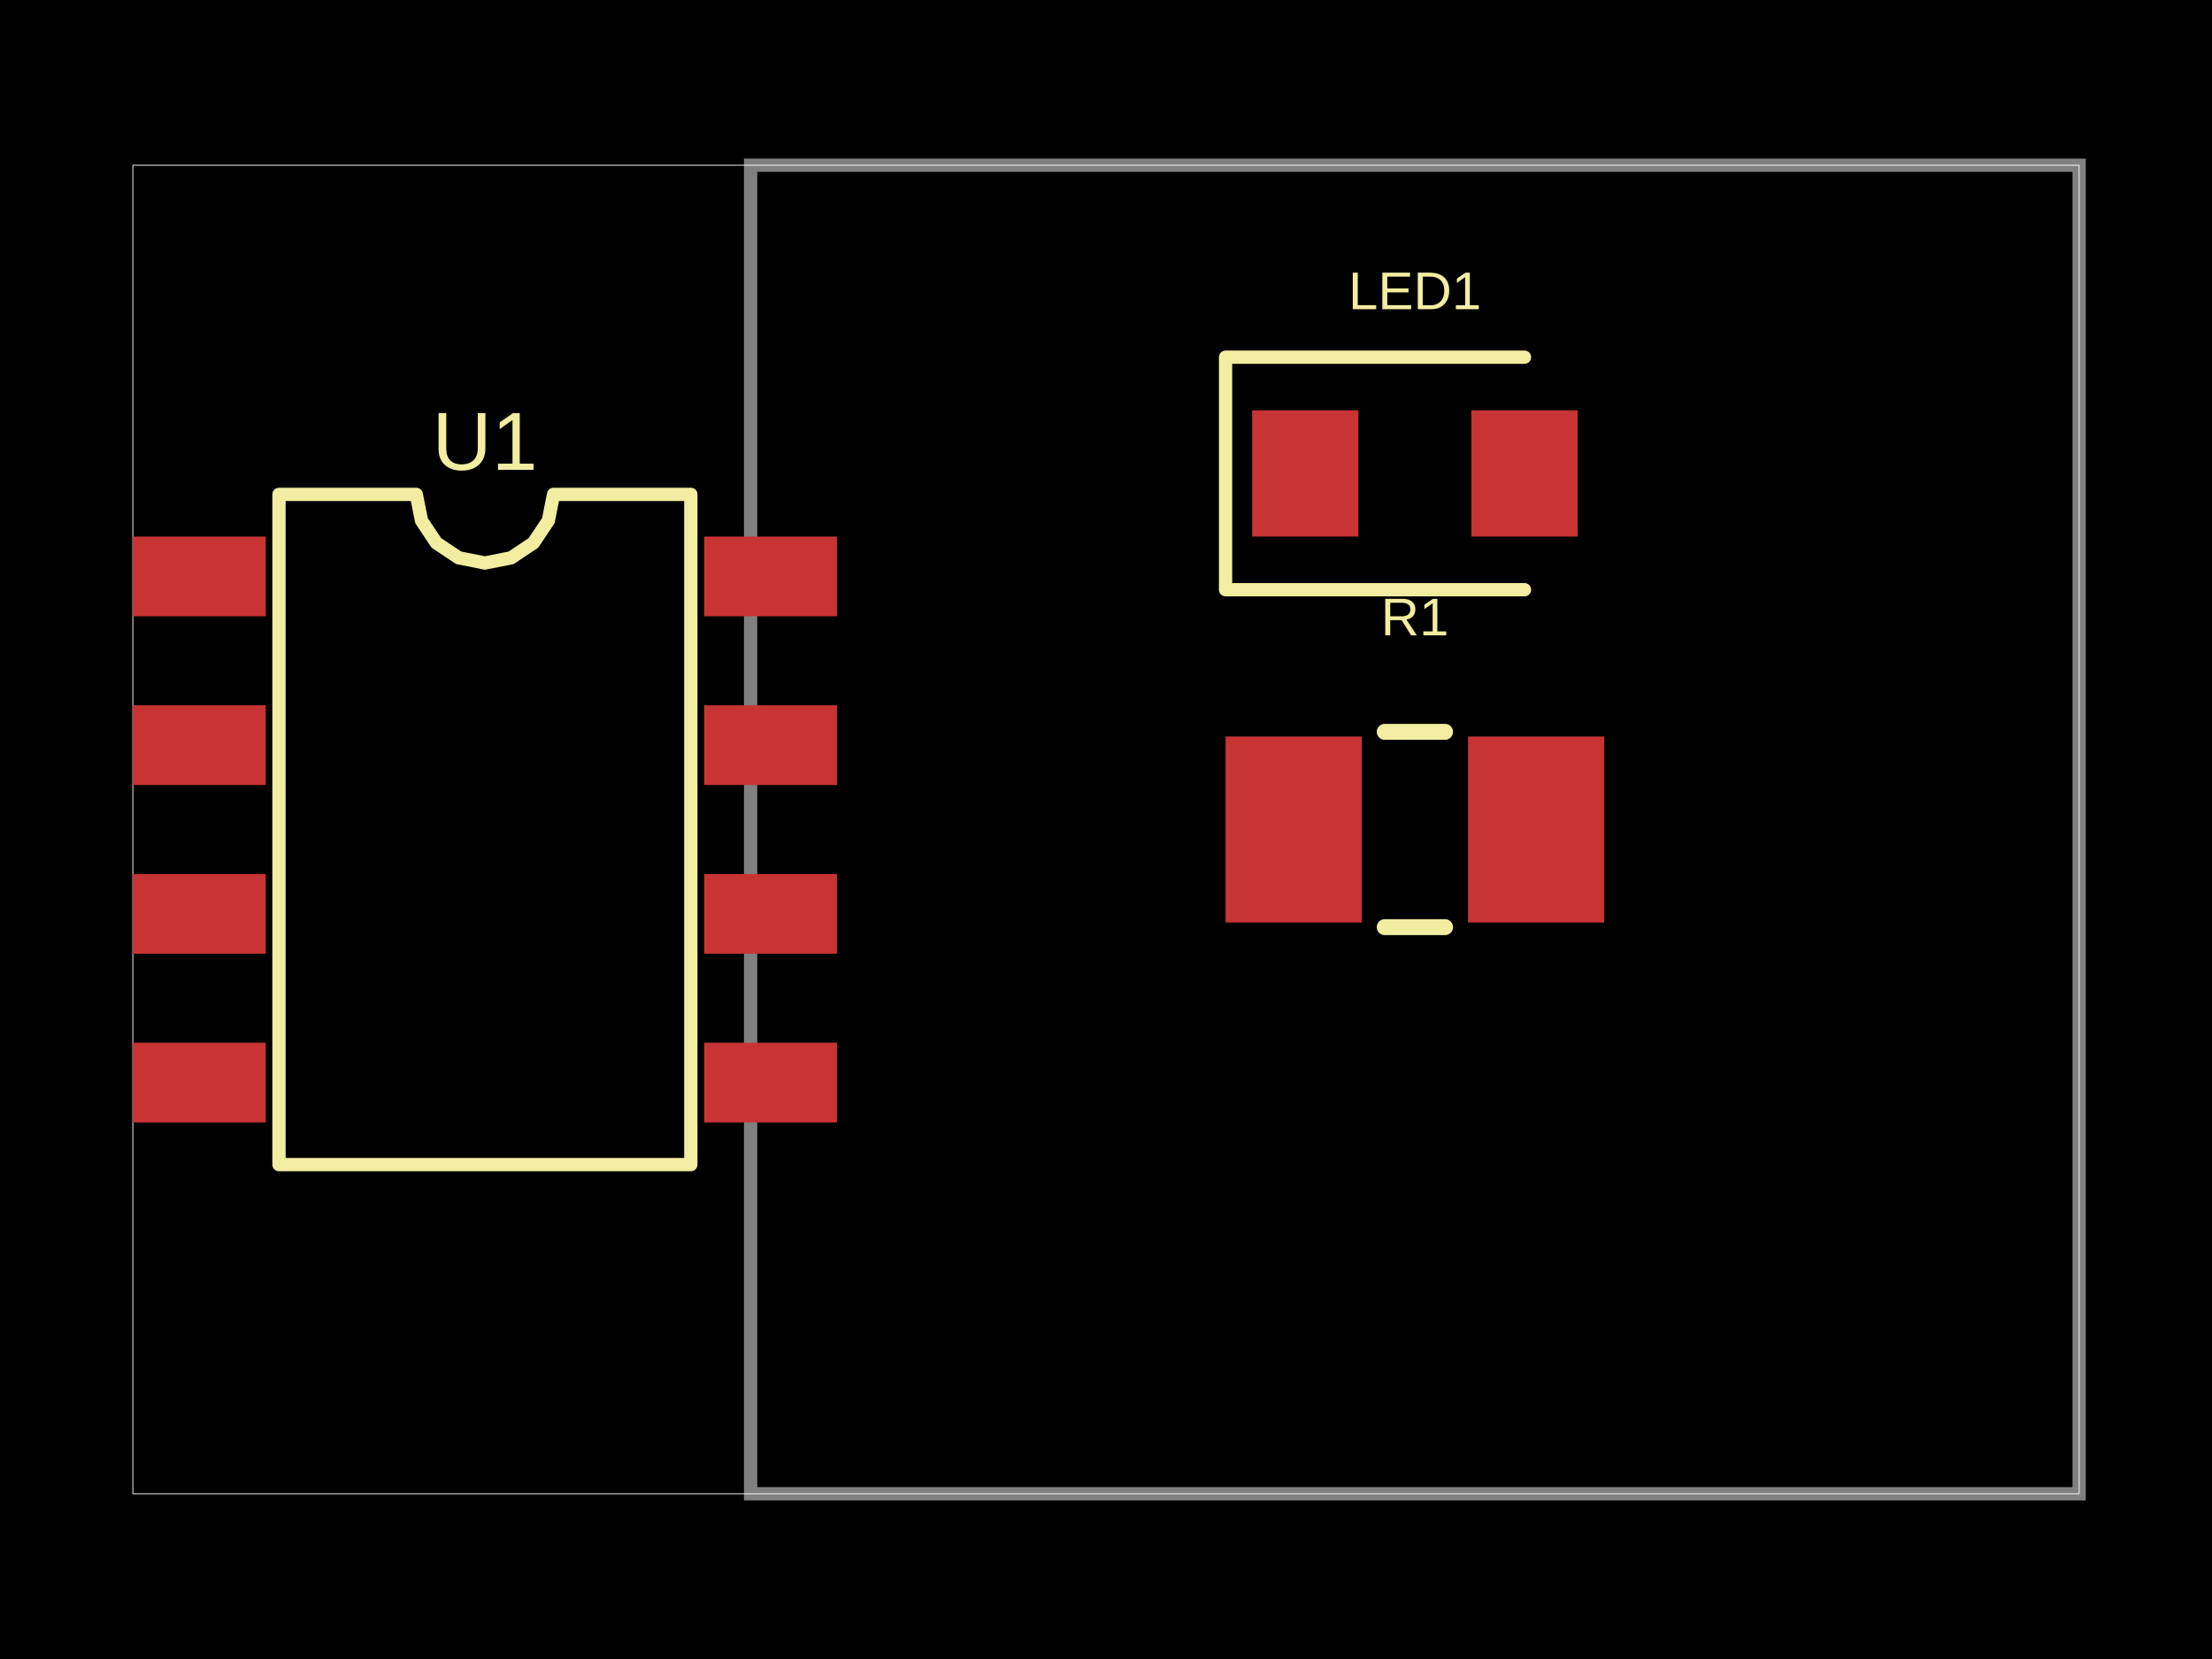
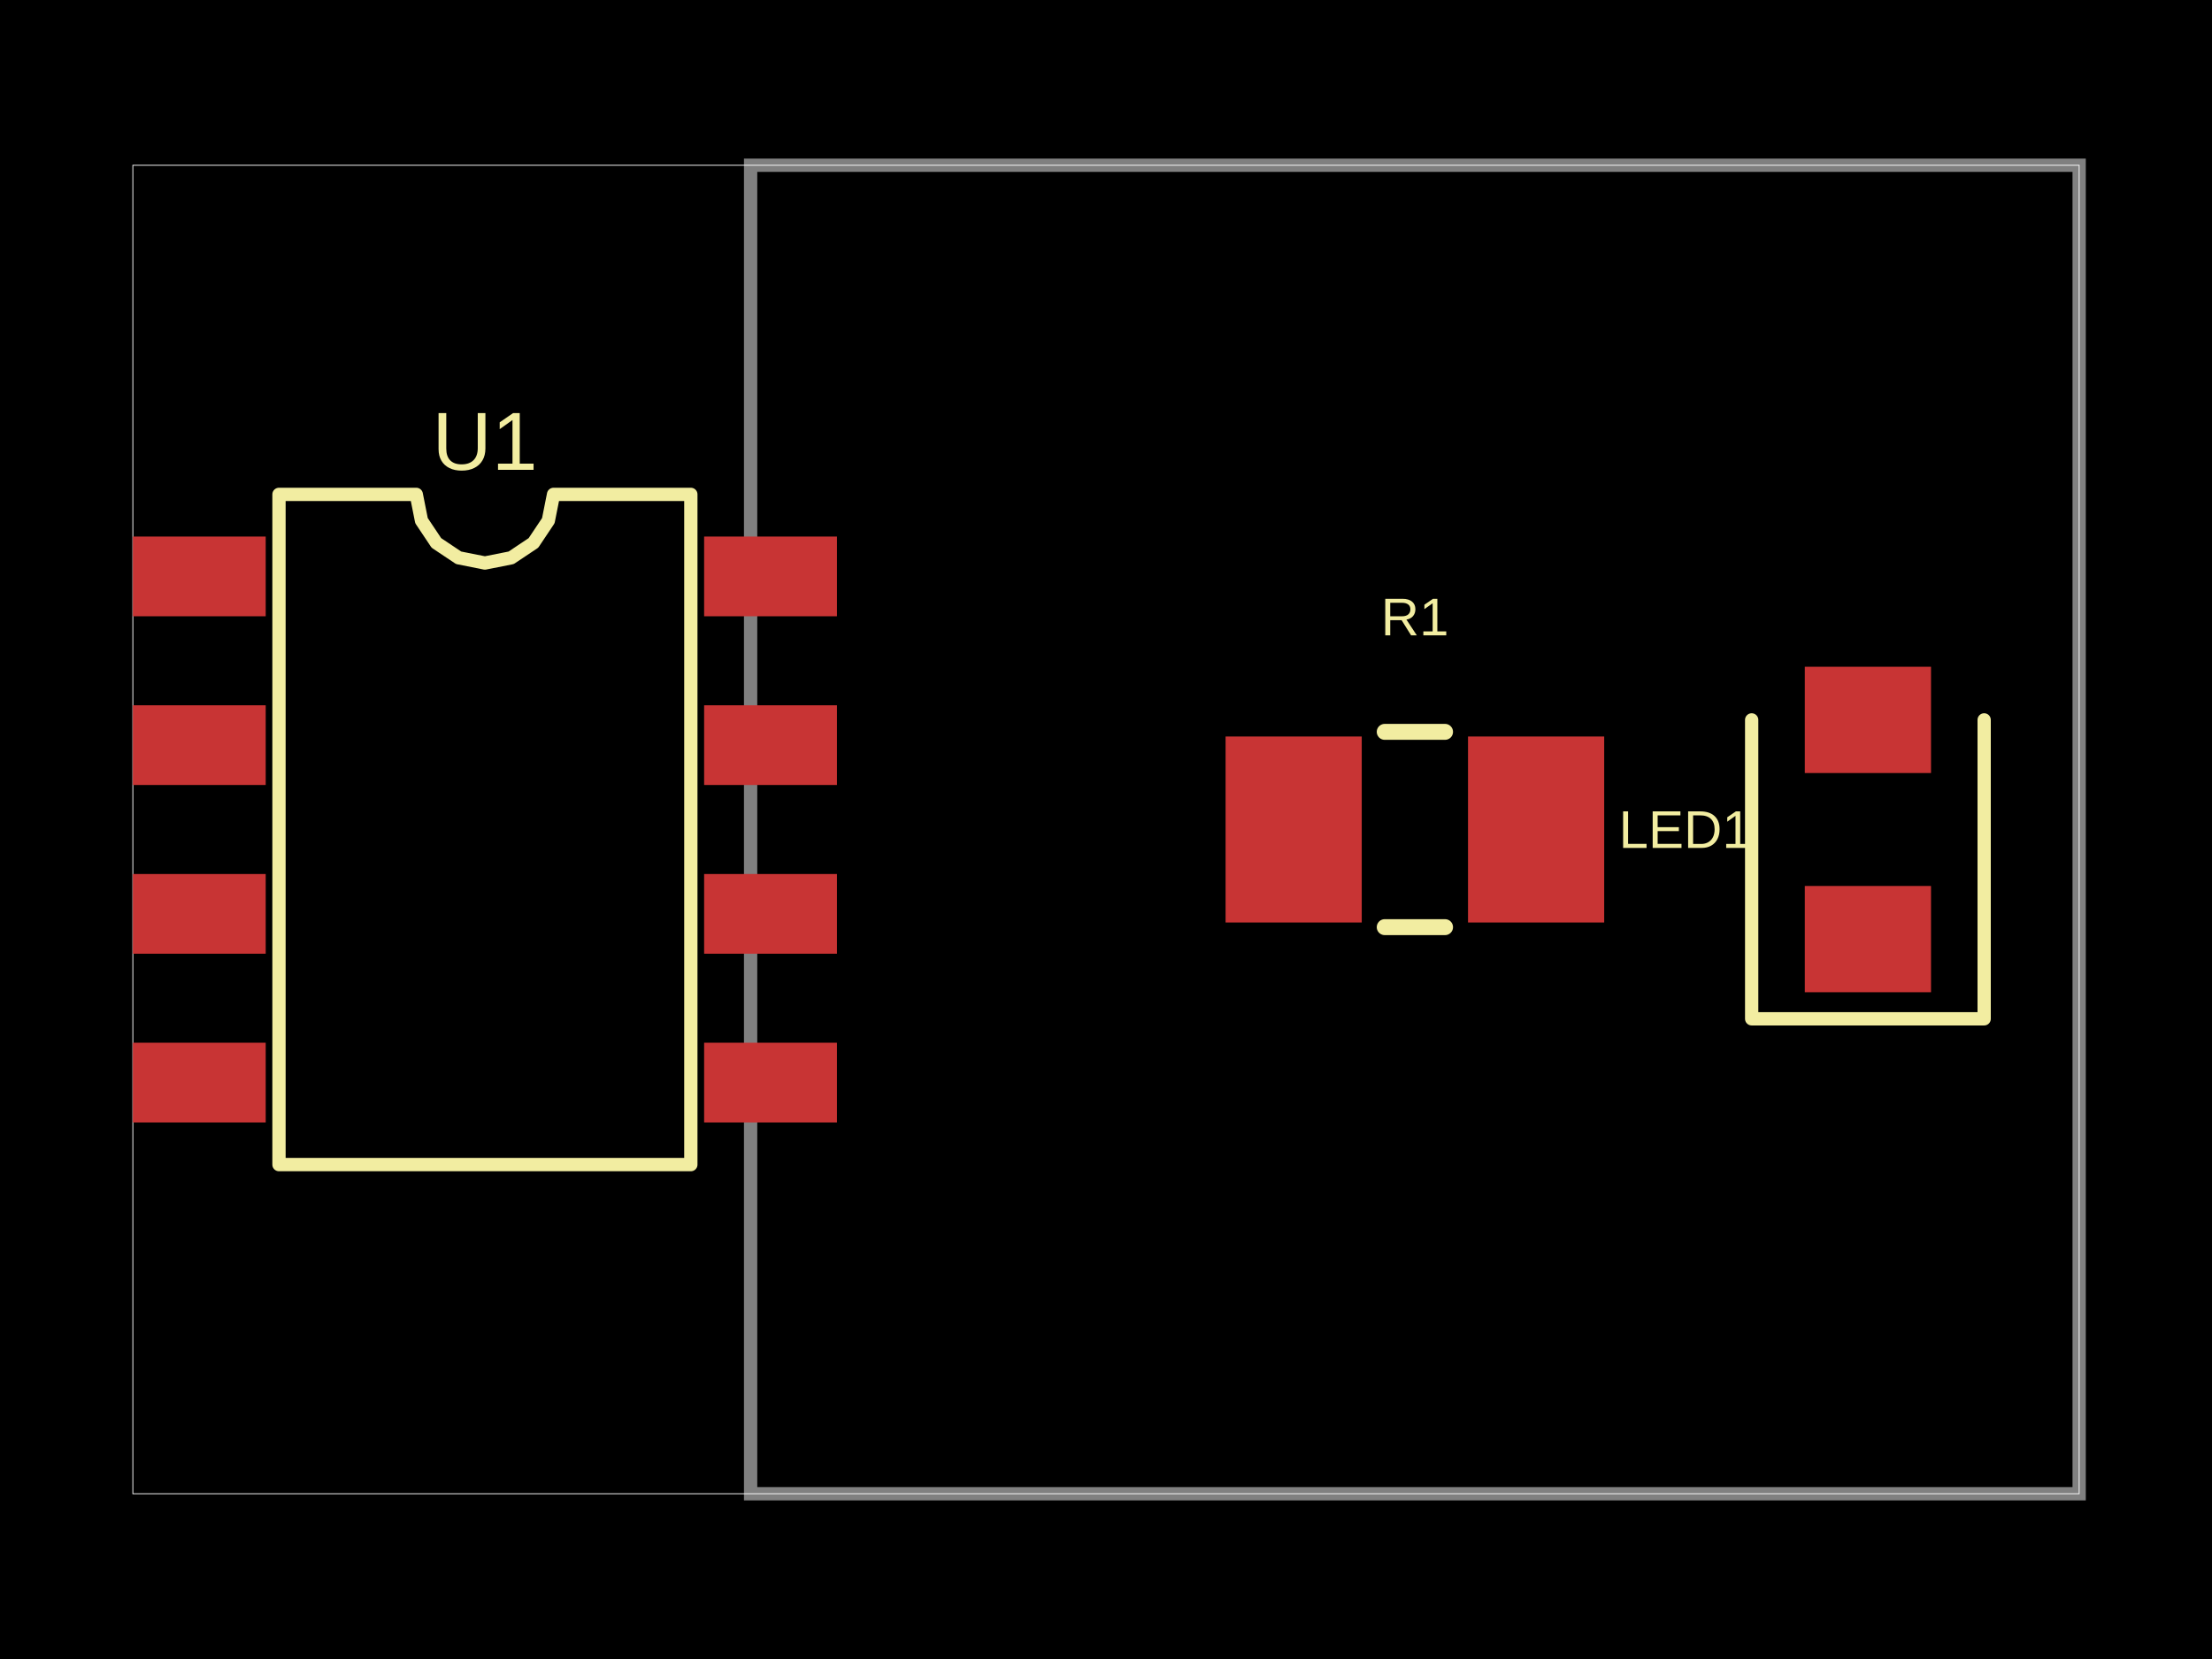
- <svg xmlns="http://www.w3.org/2000/svg" width="800" height="600" data-software-used-string="@tscircuit/core@0.0.1233">
+ <svg xmlns="http://www.w3.org/2000/svg" width="800" height="600" data-software-used-string="@tscircuit/core@0.0.1451">
  <style />
  <rect class="boundary" x="0" y="0" fill="#000" width="800" height="600" data-type="pcb_background" data-pcb-layer="global" />
  <rect class="pcb-boundary" fill="none" stroke="#fff" stroke-width="0.3" x="48.048" y="59.76" width="703.904" height="480.48" data-type="pcb_boundary" data-pcb-layer="global" />
  <path class="pcb-board" d="M 271.471 540.24 L 751.952 540.24 L 751.952 59.76 L 271.471 59.76 Z" fill="none" stroke="rgba(255, 255, 255, 0.5)" stroke-width="4.805" data-type="pcb_board" data-pcb-layer="board" />
-   <rect class="pcb-pad" fill="rgb(200, 52, 52)" x="48.048" y="194.054" width="48.048" height="28.829" data-type="pcb_smtpad" data-pcb-layer="top" />
-   <rect class="pcb-pad" fill="rgb(200, 52, 52)" x="48.048" y="255.075" width="48.048" height="28.829" data-type="pcb_smtpad" data-pcb-layer="top" />
-   <rect class="pcb-pad" fill="rgb(200, 52, 52)" x="48.048" y="316.096" width="48.048" height="28.829" data-type="pcb_smtpad" data-pcb-layer="top" />
-   <rect class="pcb-pad" fill="rgb(200, 52, 52)" x="48.048" y="377.117" width="48.048" height="28.829" data-type="pcb_smtpad" data-pcb-layer="top" />
-   <rect class="pcb-pad" fill="rgb(200, 52, 52)" x="254.655" y="377.117" width="48.048" height="28.829" data-type="pcb_smtpad" data-pcb-layer="top" />
-   <rect class="pcb-pad" fill="rgb(200, 52, 52)" x="254.655" y="316.096" width="48.048" height="28.829" data-type="pcb_smtpad" data-pcb-layer="top" />
-   <rect class="pcb-pad" fill="rgb(200, 52, 52)" x="254.655" y="255.075" width="48.048" height="28.829" data-type="pcb_smtpad" data-pcb-layer="top" />
-   <rect class="pcb-pad" fill="rgb(200, 52, 52)" x="254.655" y="194.054" width="48.048" height="28.829" data-type="pcb_smtpad" data-pcb-layer="top" />
-   <rect class="pcb-pad" fill="rgb(200, 52, 52)" x="443.243" y="266.366" width="49.249" height="67.267" data-type="pcb_smtpad" data-pcb-layer="top" />
-   <rect class="pcb-pad" fill="rgb(200, 52, 52)" x="530.931" y="266.366" width="49.249" height="67.267" data-type="pcb_smtpad" data-pcb-layer="top" />
-   <rect class="pcb-pad" fill="rgb(200, 52, 52)" x="452.853" y="148.408" width="38.438" height="45.646" data-type="pcb_smtpad" data-pcb-layer="top" />
-   <rect class="pcb-pad" fill="rgb(200, 52, 52)" x="532.132" y="148.408" width="38.438" height="45.646" data-type="pcb_smtpad" data-pcb-layer="top" />
+   <rect class="pcb-pad" fill="rgb(200, 52, 52)" x="48.048" y="194.054" width="48.048" height="28.829" data-type="pcb_smtpad" data-pcb-layer="top" data-pad-name="U1.pin1" />
+   <rect class="pcb-pad" fill="rgb(200, 52, 52)" x="48.048" y="255.075" width="48.048" height="28.829" data-type="pcb_smtpad" data-pcb-layer="top" data-pad-name="U1.pin2" />
+   <rect class="pcb-pad" fill="rgb(200, 52, 52)" x="48.048" y="316.096" width="48.048" height="28.829" data-type="pcb_smtpad" data-pcb-layer="top" data-pad-name="U1.pin3" />
+   <rect class="pcb-pad" fill="rgb(200, 52, 52)" x="48.048" y="377.117" width="48.048" height="28.829" data-type="pcb_smtpad" data-pcb-layer="top" data-pad-name="U1.pin4" />
+   <rect class="pcb-pad" fill="rgb(200, 52, 52)" x="254.655" y="377.117" width="48.048" height="28.829" data-type="pcb_smtpad" data-pcb-layer="top" data-pad-name="U1.pin5" />
+   <rect class="pcb-pad" fill="rgb(200, 52, 52)" x="254.655" y="316.096" width="48.048" height="28.829" data-type="pcb_smtpad" data-pcb-layer="top" data-pad-name="U1.pin6" />
+   <rect class="pcb-pad" fill="rgb(200, 52, 52)" x="254.655" y="255.075" width="48.048" height="28.829" data-type="pcb_smtpad" data-pcb-layer="top" data-pad-name="U1.pin7" />
+   <rect class="pcb-pad" fill="rgb(200, 52, 52)" x="254.655" y="194.054" width="48.048" height="28.829" data-type="pcb_smtpad" data-pcb-layer="top" data-pad-name="U1.pin8" />
+   <rect class="pcb-pad" fill="rgb(200, 52, 52)" x="443.243" y="266.366" width="49.249" height="67.267" data-type="pcb_smtpad" data-pcb-layer="top" data-pad-name="R1.pin1" />
+   <rect class="pcb-pad" fill="rgb(200, 52, 52)" x="530.931" y="266.366" width="49.249" height="67.267" data-type="pcb_smtpad" data-pcb-layer="top" data-pad-name="R1.pin2" />
+   <rect class="pcb-pad" fill="rgb(200, 52, 52)" x="652.733" y="320.42" width="45.646" height="38.438" data-type="pcb_smtpad" data-pcb-layer="top" data-pad-name="LED1.pin1" />
+   <rect class="pcb-pad" fill="rgb(200, 52, 52)" x="652.733" y="241.141" width="45.646" height="38.438" data-type="pcb_smtpad" data-pcb-layer="top" data-pad-name="LED1.pin2" />
  <path class="pcb-silkscreen pcb-silkscreen-top" d="M 100.901 421.201 L 100.901 178.799 L 150.551 178.799 L 152.44 188.299 L 157.822 196.353 L 165.875 201.734 L 175.375 203.624 L 184.875 201.734 L 192.929 196.353 L 198.311 188.299 L 200.2 178.799 L 249.85 178.799 L 249.85 421.201 L 100.901 421.201 Z" fill="none" stroke="#f2eda1" stroke-width="4.805" stroke-linecap="round" stroke-linejoin="round" data-pcb-component-id="pcb_component_0" data-pcb-silkscreen-path-id="pcb_silkscreen_path_0" data-type="pcb_silkscreen_path" data-pcb-layer="top" />
-   <text x="0" y="0" dx="0" dy="0" fill="#f2eda1" font-family="Arial, sans-serif" font-size="29.81" text-anchor="middle" dominant-baseline="central" transform="matrix(1,0,0,1,175.3754,159.5796)" class="pcb-silkscreen-text pcb-silkscreen-top" data-pcb-silkscreen-text-id="pcb_component_0" stroke="none" data-type="pcb_silkscreen_text" data-pcb-layer="top">U1</text>
+   <text x="0" y="0" dx="0" dy="0" fill="#f2eda1" font-family="Arial, sans-serif" font-size="29.81" text-anchor="middle" dominant-baseline="central" transform="matrix(1,0,0,1,175.3754,159.5796)" class="pcb-silkscreen-text pcb-silkscreen-top" data-pcb-silkscreen-text-id="pcb_silkscreen_text_0" stroke="none" data-type="pcb_silkscreen_text" data-pcb-layer="top">U1</text>
  <path class="pcb-silkscreen pcb-silkscreen-top" d="M 500.802 264.685 L 522.622 264.685" fill="none" stroke="#f2eda1" stroke-width="5.766" stroke-linecap="round" stroke-linejoin="round" data-pcb-component-id="pcb_component_1" data-pcb-silkscreen-path-id="pcb_silkscreen_path_1" data-type="pcb_silkscreen_path" data-pcb-layer="top" />
  <path class="pcb-silkscreen pcb-silkscreen-top" d="M 500.802 335.315 L 522.622 335.315" fill="none" stroke="#f2eda1" stroke-width="5.766" stroke-linecap="round" stroke-linejoin="round" data-pcb-component-id="pcb_component_1" data-pcb-silkscreen-path-id="pcb_silkscreen_path_2" data-type="pcb_silkscreen_path" data-pcb-layer="top" />
-   <text x="0" y="0" dx="0" dy="0" fill="#f2eda1" font-family="Arial, sans-serif" font-size="19.219" text-anchor="middle" dominant-baseline="central" transform="matrix(1,0,0,1,511.7117,223.1231)" class="pcb-silkscreen-text pcb-silkscreen-top" data-pcb-silkscreen-text-id="pcb_component_1" stroke="none" data-type="pcb_silkscreen_text" data-pcb-layer="top">R1</text>
-   <path class="pcb-silkscreen pcb-silkscreen-top" d="M 551.351 129.189 L 443.243 129.189 L 443.243 213.273 L 551.351 213.273" fill="none" stroke="#f2eda1" stroke-width="4.805" stroke-linecap="round" stroke-linejoin="round" data-pcb-component-id="pcb_component_2" data-pcb-silkscreen-path-id="pcb_silkscreen_path_3" data-type="pcb_silkscreen_path" data-pcb-layer="top" />
-   <text x="0" y="0" dx="0" dy="0" fill="#f2eda1" font-family="Arial, sans-serif" font-size="19.219" text-anchor="middle" dominant-baseline="central" transform="matrix(1,0,0,1,511.7117,105.1652)" class="pcb-silkscreen-text pcb-silkscreen-top" data-pcb-silkscreen-text-id="pcb_component_2" stroke="none" data-type="pcb_silkscreen_text" data-pcb-layer="top">LED1</text>
+   <text x="0" y="0" dx="0" dy="0" fill="#f2eda1" font-family="Arial, sans-serif" font-size="19.219" text-anchor="middle" dominant-baseline="central" transform="matrix(1,0,0,1,511.7117,223.1231)" class="pcb-silkscreen-text pcb-silkscreen-top" data-pcb-silkscreen-text-id="pcb_silkscreen_text_1" stroke="none" data-type="pcb_silkscreen_text" data-pcb-layer="top">R1</text>
+   <path class="pcb-silkscreen pcb-silkscreen-top" d="M 633.514 260.36 L 633.514 368.468 L 717.598 368.468 L 717.598 260.36" fill="none" stroke="#f2eda1" stroke-width="4.805" stroke-linecap="round" stroke-linejoin="round" data-pcb-component-id="pcb_component_2" data-pcb-silkscreen-path-id="pcb_silkscreen_path_3" data-type="pcb_silkscreen_path" data-pcb-layer="top" />
+   <text x="0" y="0" dx="0" dy="0" fill="#f2eda1" font-family="Arial, sans-serif" font-size="19.219" text-anchor="middle" dominant-baseline="central" transform="matrix(1,0,0,1,609.4895,300)" class="pcb-silkscreen-text pcb-silkscreen-top" data-pcb-silkscreen-text-id="pcb_silkscreen_text_2" stroke="none" data-type="pcb_silkscreen_text" data-pcb-layer="top">LED1</text>
</svg>
